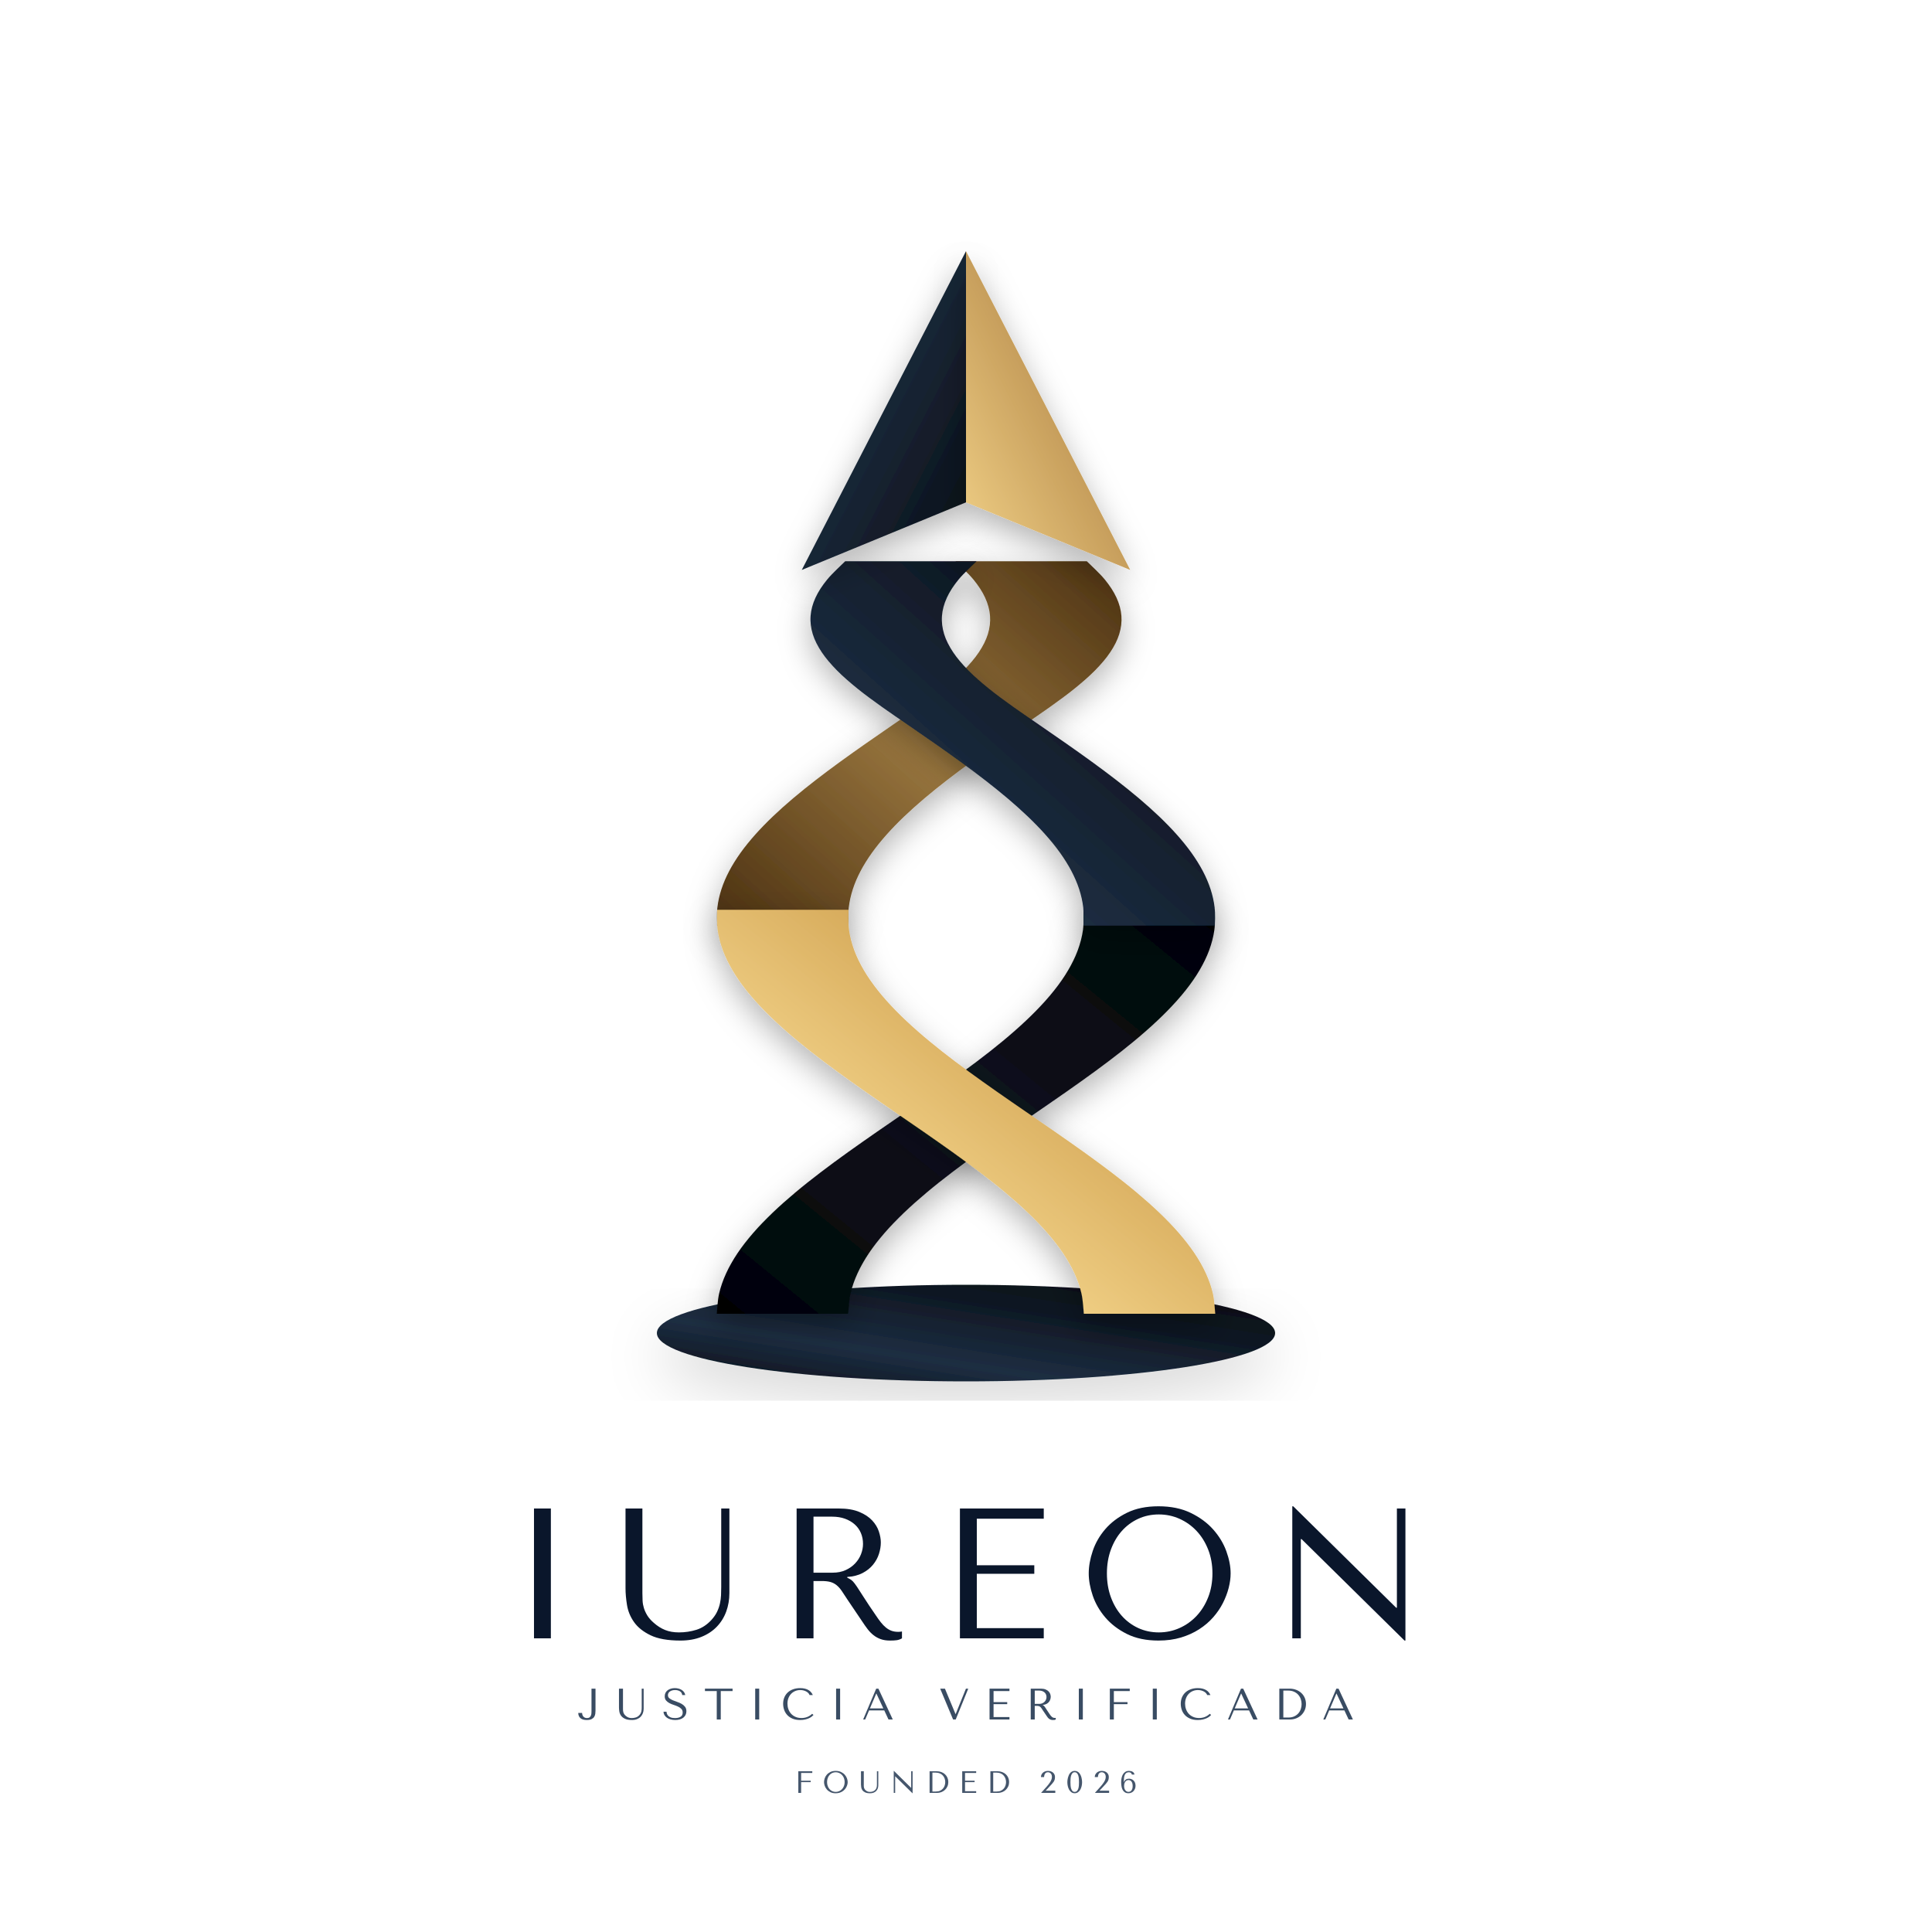
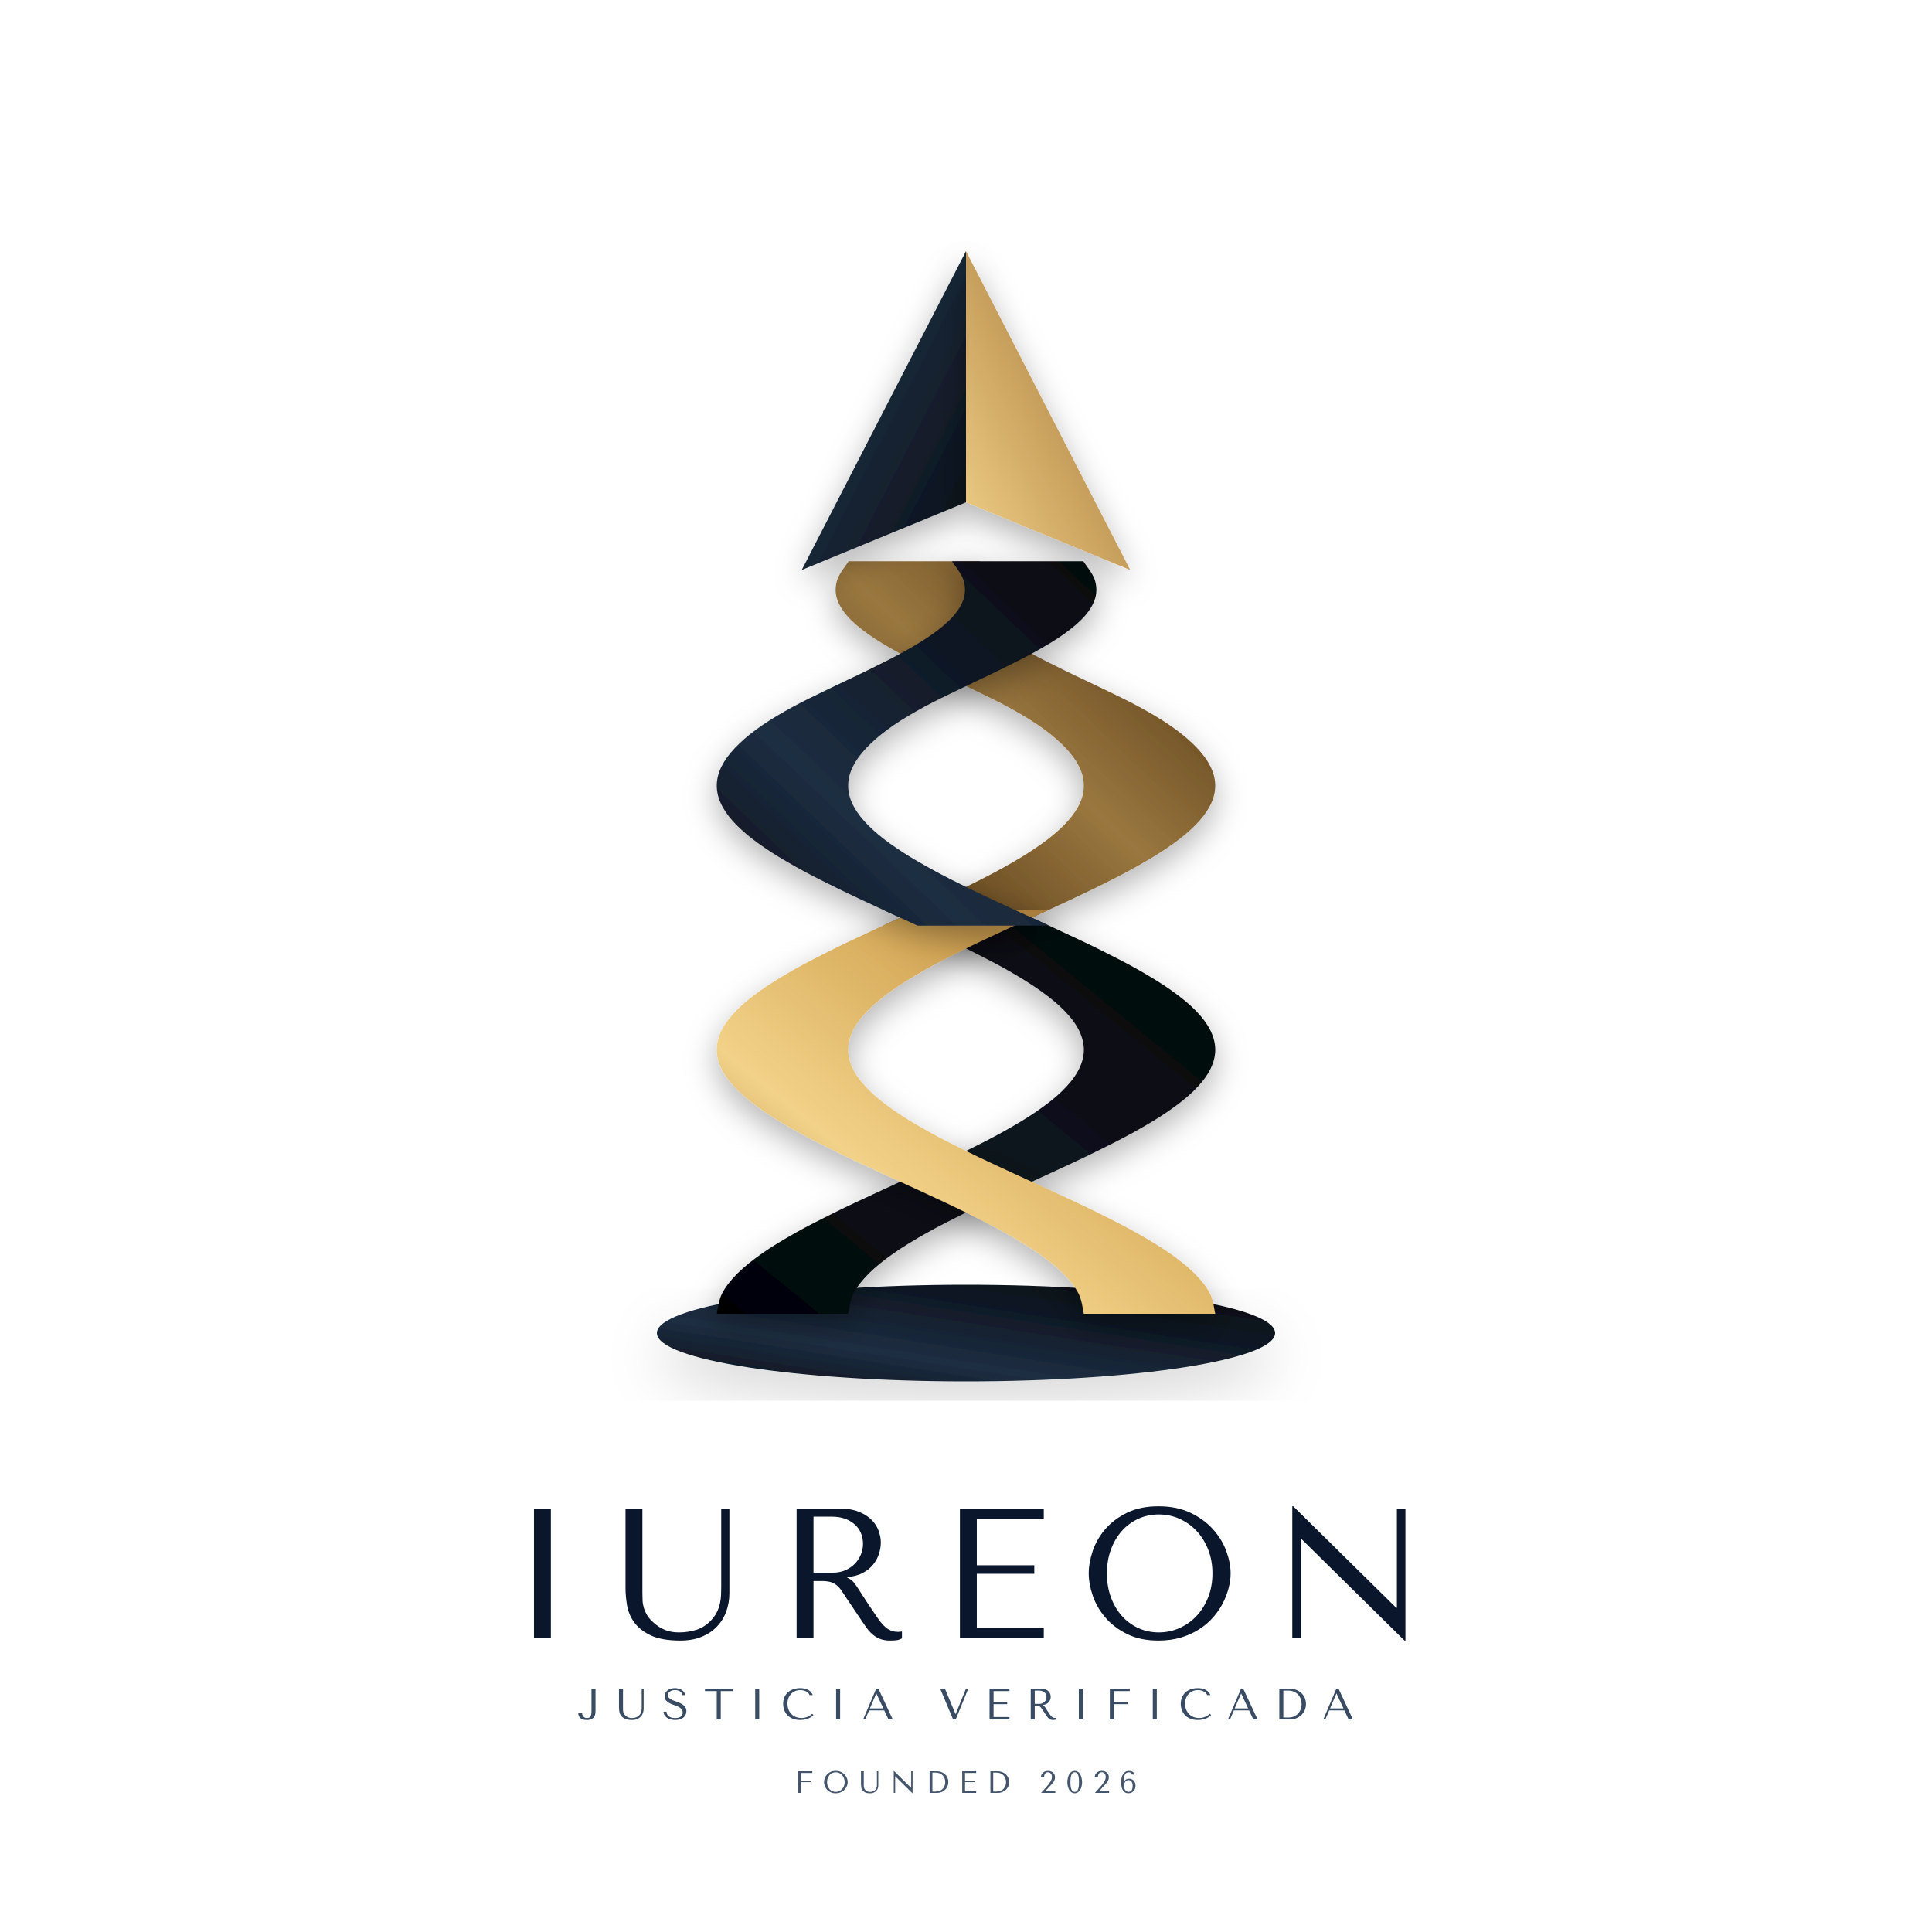
<svg xmlns="http://www.w3.org/2000/svg" viewBox="0 0 1000 1000" width="1000" height="1000" role="img" aria-label="Iureon">
  <defs>
    <linearGradient id="goldFront" x1="0%" y1="100%" x2="100%" y2="0%">
      <stop offset="0%" stop-color="#9C6B30" />
      <stop offset="33%" stop-color="#F2D288" />
      <stop offset="67%" stop-color="#D4A757" />
      <stop offset="100%" stop-color="#7A5222" />
    </linearGradient>
    <linearGradient id="goldBack" x1="0%" y1="100%" x2="100%" y2="0%">
      <stop offset="0%" stop-color="#4A3011" />
      <stop offset="50%" stop-color="#9A773F" />
      <stop offset="100%" stop-color="#4A3011" />
    </linearGradient>
    <linearGradient id="darkFront" x1="0%" y1="100%" x2="100%" y2="0%">
      <stop offset="0%" stop-color="#070C14" />
      <stop offset="33%" stop-color="#1D2E42" />
      <stop offset="67%" stop-color="#0F1824" />
      <stop offset="100%" stop-color="#05080D" />
    </linearGradient>
    <linearGradient id="darkBack" x1="0%" y1="100%" x2="100%" y2="0%">
      <stop offset="0%" stop-color="#020305" />
      <stop offset="50%" stop-color="#0C141F" />
      <stop offset="100%" stop-color="#020305" />
    </linearGradient>
    <linearGradient id="arrowDark" x1="100%" y1="100%" x2="0%" y2="0%">
      <stop offset="0%" stop-color="#070C14" />
      <stop offset="100%" stop-color="#2C4159" />
    </linearGradient>
    <linearGradient id="arrowGold" x1="0%" y1="100%" x2="100%" y2="0%">
      <stop offset="0%" stop-color="#F2D288" />
      <stop offset="100%" stop-color="#9C6B30" />
    </linearGradient>
    <filter id="sombra" x="-20%" y="-20%" width="140%" height="140%">
      <feDropShadow dx="0" dy="12" stdDeviation="15" flood-color="#000" flood-opacity="0.15" />
    </filter>
    <filter id="sombraChica" x="-20%" y="-20%" width="140%" height="140%">
      <feDropShadow dx="0" dy="6" stdDeviation="8" flood-color="#000" flood-opacity="0.3" />
    </filter>
  </defs>
  <ellipse cx="500" cy="690" rx="160" ry="25" fill="url(#darkFront)" filter="url(#sombra)" />
-   <path d="M 371 680 C 371.2 678.26, 371.41 673.03, 372.22 669.54 C 373.02 666.06, 374.24 662.58, 375.84 659.09 C 377.43 655.61, 379.43 652.12, 381.76 648.63 C 384.1 645.15, 386.83 641.66, 389.85 638.18 C 392.87 634.69, 396.26 631.21, 399.89 627.73 C 403.52 624.24, 407.48 620.75, 411.62 617.27 C 415.76 613.78, 420.19 610.3, 424.74 606.82 C 429.29 603.33, 434.08 599.85, 438.92 596.36 C 443.77 592.88, 448.79 589.39, 453.8 585.9 C 458.81 582.42, 463.93 578.94, 468.98 575.45 C 474.03 571.97, 479.13 568.48, 484.09 565 C 489.05 561.51, 494 558.02, 498.74 554.54 C 503.48 551.05, 508.15 547.57, 512.55 544.09 C 516.95 540.6, 521.21 537.12, 525.16 533.63 C 529.12 530.14, 532.86 526.66, 536.26 523.17 C 539.67 519.69, 542.8 516.21, 545.57 512.72 C 548.33 509.24, 550.78 505.75, 552.83 502.26 C 554.88 498.78, 556.58 495.3, 557.87 491.81 C 559.15 488.32, 560.06 484.84, 560.55 481.36 C 561.04 477.87, 560.77 472.64, 560.81 470.9 L 628.81 470.90  628.81 470.9 C 628.77 472.64, 629.04 477.87, 628.55 481.36 C 628.06 484.84, 627.15 488.32, 625.87 491.81 C 624.58 495.3, 622.88 498.78, 620.83 502.26 C 618.78 505.75, 616.33 509.24, 613.57 512.72 C 610.8 516.21, 607.67 519.69, 604.26 523.17 C 600.86 526.66, 597.12 530.14, 593.16 533.63 C 589.21 537.12, 584.95 540.6, 580.55 544.09 C 576.15 547.57, 571.48 551.05, 566.74 554.54 C 562 558.02, 557.05 561.51, 552.09 565 C 547.13 568.48, 542.03 571.97, 536.98 575.45 C 531.93 578.94, 526.81 582.42, 521.8 585.9 C 516.79 589.39, 511.77 592.88, 506.92 596.36 C 502.08 599.85, 497.29 603.33, 492.74 606.82 C 488.19 610.3, 483.76 613.78, 479.62 617.27 C 475.48 620.75, 471.52 624.24, 467.89 627.73 C 464.26 631.21, 460.87 634.69, 457.85 638.18 C 454.83 641.66, 452.1 645.15, 449.76 648.63 C 447.43 652.12, 445.43 655.61, 443.84 659.09 C 442.24 662.58, 441.02 666.06, 440.22 669.54 C 439.41 673.03, 439.2 678.26, 439 680 Z" fill="url(#darkBack)" filter="url(#sombraChica)" />
-   <path d="M 371.19 479.1 C 371.21 477.53, 370.94 472.81, 371.32 469.67 C 371.69 466.53, 372.4 463.38, 373.42 460.24 C 374.44 457.1, 375.8 453.95, 377.45 450.81 C 379.11 447.67, 381.09 444.52, 383.33 441.38 C 385.58 438.24, 388.14 435.09, 390.94 431.95 C 393.73 428.81, 396.82 425.66, 400.1 422.52 C 403.39 419.38, 406.94 416.23, 410.64 413.09 C 414.35 409.95, 418.29 406.8, 422.34 403.66 C 426.39 400.52, 430.64 397.37, 434.95 394.23 C 439.26 391.09, 443.72 387.94, 448.2 384.8 C 452.68 381.66, 457.28 378.51, 461.82 375.37 C 466.36 372.23, 471.07 369.08, 475.45 365.94 C 479.82 362.8, 484.19 359.65, 488.07 356.51 C 491.94 353.37, 495.61 350.22, 498.71 347.08 C 501.8 343.94, 504.53 340.79, 506.63 337.65 C 508.73 334.51, 510.35 331.36, 511.32 328.22 C 512.28 325.08, 512.68 321.93, 512.44 318.79 C 512.21 315.65, 511.34 312.5, 509.9 309.36 C 508.47 306.22, 506.39 303.07, 503.82 299.93 C 501.26 296.79, 496.07 292.07, 494.52 290.5 L 562.52 290.50  562.52 290.5 C 564.07 292.07, 569.26 296.79, 571.82 299.93 C 574.39 303.07, 576.47 306.22, 577.9 309.36 C 579.34 312.5, 580.21 315.65, 580.44 318.79 C 580.68 321.93, 580.28 325.08, 579.32 328.22 C 578.35 331.36, 576.73 334.51, 574.63 337.65 C 572.53 340.79, 569.8 343.94, 566.71 347.08 C 563.61 350.22, 559.94 353.37, 556.07 356.51 C 552.19 359.65, 547.82 362.8, 543.45 365.94 C 539.07 369.08, 534.36 372.23, 529.82 375.37 C 525.28 378.51, 520.68 381.66, 516.2 384.8 C 511.72 387.94, 507.26 391.09, 502.95 394.23 C 498.64 397.37, 494.39 400.52, 490.34 403.66 C 486.29 406.8, 482.35 409.95, 478.64 413.09 C 474.94 416.23, 471.39 419.38, 468.1 422.52 C 464.82 425.66, 461.73 428.81, 458.94 431.95 C 456.14 435.09, 453.58 438.24, 451.33 441.38 C 449.09 444.52, 447.11 447.67, 445.45 450.81 C 443.8 453.95, 442.44 457.1, 441.42 460.24 C 440.4 463.38, 439.69 466.53, 439.32 469.67 C 438.94 472.81, 439.21 477.53, 439.19 479.1 Z" fill="url(#goldBack)" filter="url(#sombraChica)" />
-   <path d="M 561 680 C 560.8 678.26, 560.59 673.03, 559.78 669.54 C 558.98 666.06, 557.76 662.58, 556.16 659.09 C 554.57 655.61, 552.57 652.12, 550.24 648.63 C 547.9 645.15, 545.17 641.66, 542.15 638.18 C 539.13 634.69, 535.74 631.21, 532.11 627.73 C 528.48 624.24, 524.52 620.75, 520.38 617.27 C 516.24 613.78, 511.81 610.3, 507.26 606.82 C 502.71 603.33, 497.92 599.85, 493.08 596.36 C 488.23 592.88, 483.21 589.39, 478.2 585.9 C 473.19 582.42, 468.07 578.94, 463.02 575.45 C 457.97 571.97, 452.87 568.48, 447.91 565 C 442.95 561.51, 438 558.02, 433.26 554.54 C 428.52 551.05, 423.85 547.57, 419.45 544.09 C 415.05 540.6, 410.79 537.12, 406.84 533.63 C 402.88 530.14, 399.14 526.66, 395.74 523.17 C 392.33 519.69, 389.2 516.21, 386.43 512.72 C 383.67 509.24, 381.22 505.75, 379.17 502.26 C 377.12 498.78, 375.42 495.3, 374.13 491.81 C 372.85 488.32, 371.94 484.84, 371.45 481.36 C 370.96 477.87, 371.23 472.64, 371.19 470.9 L 439.19 470.90  439.19 470.9 C 439.23 472.64, 438.96 477.87, 439.45 481.36 C 439.94 484.84, 440.85 488.32, 442.13 491.81 C 443.42 495.3, 445.12 498.78, 447.17 502.26 C 449.22 505.75, 451.67 509.24, 454.43 512.72 C 457.2 516.21, 460.33 519.69, 463.74 523.17 C 467.14 526.66, 470.88 530.14, 474.84 533.63 C 478.79 537.12, 483.05 540.6, 487.45 544.09 C 491.85 547.57, 496.52 551.05, 501.26 554.54 C 506 558.02, 510.95 561.51, 515.91 565 C 520.87 568.48, 525.97 571.97, 531.02 575.45 C 536.07 578.94, 541.19 582.42, 546.2 585.9 C 551.21 589.39, 556.23 592.88, 561.08 596.36 C 565.92 599.85, 570.71 603.33, 575.26 606.82 C 579.81 610.3, 584.24 613.78, 588.38 617.27 C 592.52 620.75, 596.48 624.24, 600.11 627.73 C 603.74 631.21, 607.13 634.69, 610.15 638.18 C 613.17 641.66, 615.9 645.15, 618.24 648.63 C 620.57 652.12, 622.57 655.61, 624.16 659.09 C 625.76 662.58, 626.98 666.06, 627.78 669.54 C 628.59 673.03, 628.8 678.26, 629 680 Z" fill="url(#goldFront)" filter="url(#sombraChica)" />
-   <path d="M 560.81 479.1 C 560.79 477.53, 561.06 472.81, 560.68 469.67 C 560.31 466.53, 559.6 463.38, 558.58 460.24 C 557.56 457.1, 556.2 453.95, 554.55 450.81 C 552.89 447.67, 550.91 444.52, 548.67 441.38 C 546.42 438.24, 543.86 435.09, 541.06 431.95 C 538.27 428.81, 535.18 425.66, 531.9 422.52 C 528.61 419.38, 525.06 416.23, 521.36 413.09 C 517.65 409.95, 513.71 406.8, 509.66 403.66 C 505.61 400.52, 501.36 397.37, 497.05 394.23 C 492.74 391.09, 488.28 387.94, 483.8 384.8 C 479.32 381.66, 474.72 378.51, 470.18 375.37 C 465.64 372.23, 460.93 369.08, 456.55 365.94 C 452.18 362.8, 447.81 359.65, 443.93 356.51 C 440.06 353.37, 436.39 350.22, 433.29 347.08 C 430.2 343.94, 427.47 340.79, 425.37 337.65 C 423.27 334.51, 421.65 331.36, 420.68 328.22 C 419.72 325.08, 419.32 321.93, 419.56 318.79 C 419.79 315.65, 420.66 312.5, 422.1 309.36 C 423.53 306.22, 425.61 303.07, 428.18 299.93 C 430.74 296.79, 435.93 292.07, 437.48 290.5 L 505.48 290.50  505.48 290.5 C 503.93 292.07, 498.74 296.79, 496.18 299.93 C 493.61 303.07, 491.53 306.22, 490.1 309.36 C 488.66 312.5, 487.79 315.65, 487.56 318.79 C 487.32 321.93, 487.72 325.08, 488.68 328.22 C 489.65 331.36, 491.27 334.51, 493.37 337.65 C 495.47 340.79, 498.2 343.94, 501.29 347.08 C 504.39 350.22, 508.06 353.37, 511.93 356.51 C 515.81 359.65, 520.18 362.8, 524.55 365.94 C 528.93 369.08, 533.64 372.23, 538.18 375.37 C 542.72 378.51, 547.32 381.66, 551.8 384.8 C 556.28 387.94, 560.74 391.09, 565.05 394.23 C 569.36 397.37, 573.61 400.52, 577.66 403.66 C 581.71 406.8, 585.65 409.95, 589.36 413.09 C 593.06 416.23, 596.61 419.38, 599.9 422.52 C 603.18 425.66, 606.27 428.81, 609.06 431.95 C 611.86 435.09, 614.42 438.24, 616.67 441.38 C 618.91 444.52, 620.89 447.67, 622.55 450.81 C 624.2 453.95, 625.56 457.1, 626.58 460.24 C 627.6 463.38, 628.31 466.53, 628.68 469.67 C 629.06 472.81, 628.79 477.53, 628.81 479.1 Z" fill="url(#darkFront)" filter="url(#sombraChica)" />
+   <path d="M 371 680 C 371.46 678.26, 371.94 673.03, 373.73 669.54 C 375.52 666.06, 378.28 662.58, 381.76 659.09 C 385.25 655.61, 389.67 652.12, 394.64 648.63 C 399.62 645.15, 405.44 641.66, 411.62 638.18 C 417.8 634.69, 424.69 631.21, 431.72 627.73 C 438.75 624.24, 446.32 620.75, 453.8 617.27 C 461.27 613.78, 469.08 610.3, 476.57 606.82 C 484.06 603.33, 491.67 599.85, 498.74 596.36 C 505.82 592.88, 512.77 589.39, 519.03 585.9 C 525.28 582.42, 531.19 578.94, 536.26 575.45 C 541.34 571.97, 545.86 568.48, 549.46 565 C 553.06 561.51, 555.94 558.02, 557.87 554.54 C 559.79 551.05, 560.86 547.57, 560.99 544.09 C 561.12 540.6, 560.31 537.12, 558.65 533.63 C 556.98 530.14, 554.35 526.66, 550.98 523.17 C 547.61 519.69, 543.31 516.21, 538.43 512.72 C 533.55 509.24, 527.82 505.75, 521.72 502.26 C 515.61 498.78, 508.78 495.3, 501.8 491.81 C 494.82 488.32, 487.29 484.84, 479.83 481.36 C 472.37 477.87, 460.85 472.64, 457.06 470.9 L 525.06 470.90  525.06 470.9 C 528.85 472.64, 540.37 477.87, 547.83 481.36 C 555.29 484.84, 562.82 488.32, 569.8 491.81 C 576.78 495.3, 583.61 498.78, 589.72 502.26 C 595.82 505.75, 601.55 509.24, 606.43 512.72 C 611.31 516.21, 615.61 519.69, 618.98 523.17 C 622.35 526.66, 624.98 530.14, 626.65 533.63 C 628.31 537.12, 629.12 540.6, 628.99 544.09 C 628.86 547.57, 627.79 551.05, 625.87 554.54 C 623.94 558.02, 621.06 561.51, 617.46 565 C 613.86 568.48, 609.34 571.97, 604.26 575.45 C 599.19 578.94, 593.28 582.42, 587.03 585.9 C 580.77 589.39, 573.82 592.88, 566.74 596.36 C 559.67 599.85, 552.06 603.33, 544.57 606.82 C 537.08 610.3, 529.27 613.78, 521.8 617.27 C 514.32 620.75, 506.75 624.24, 499.72 627.73 C 492.69 631.21, 485.8 634.69, 479.62 638.18 C 473.44 641.66, 467.62 645.15, 462.64 648.63 C 457.67 652.12, 453.25 655.61, 449.76 659.09 C 446.28 662.58, 443.52 666.06, 441.73 669.54 C 439.94 673.03, 439.46 678.26, 439 680 Z" fill="url(#darkBack)" filter="url(#sombraChica)" />
+   <path d="M 457.06 479.1 C 460.48 477.53, 470.85 472.81, 477.61 469.67 C 484.37 466.53, 491.2 463.38, 497.62 460.24 C 504.04 457.1, 510.36 453.95, 516.15 450.81 C 521.93 447.67, 527.45 444.52, 532.33 441.38 C 537.2 438.24, 541.66 435.09, 545.4 431.95 C 549.14 428.81, 552.33 425.66, 554.76 422.52 C 557.19 419.38, 558.96 416.23, 559.97 413.09 C 560.97 409.95, 561.24 406.8, 560.77 403.66 C 560.3 400.52, 559.06 397.37, 557.14 394.23 C 555.22 391.09, 552.53 387.94, 549.25 384.8 C 545.97 381.66, 542.03 378.51, 537.46 375.37 C 532.88 372.23, 527.55 369.08, 521.8 365.94 C 516.04 362.8, 509.34 359.65, 502.91 356.51 C 496.48 353.37, 489.56 350.22, 483.2 347.08 C 476.84 343.94, 470.38 340.79, 464.75 337.65 C 459.11 334.51, 453.74 331.36, 449.37 328.22 C 444.99 325.08, 441.21 321.93, 438.49 318.79 C 435.78 315.65, 433.91 312.5, 433.06 309.36 C 432.21 306.22, 432.38 303.07, 433.41 299.93 C 434.45 296.79, 438.3 292.07, 439.28 290.5 L 507.28 290.50  507.28 290.5 C 506.3 292.07, 502.45 296.79, 501.41 299.93 C 500.38 303.07, 500.21 306.22, 501.06 309.36 C 501.91 312.5, 503.78 315.65, 506.49 318.79 C 509.21 321.93, 512.99 325.08, 517.37 328.22 C 521.74 331.36, 527.11 334.51, 532.75 337.65 C 538.38 340.79, 544.84 343.94, 551.2 347.08 C 557.56 350.22, 564.48 353.37, 570.91 356.51 C 577.34 359.65, 584.04 362.8, 589.8 365.94 C 595.55 369.08, 600.88 372.23, 605.46 375.37 C 610.03 378.51, 613.97 381.66, 617.25 384.8 C 620.53 387.94, 623.22 391.09, 625.14 394.23 C 627.06 397.37, 628.3 400.52, 628.77 403.66 C 629.24 406.8, 628.97 409.95, 627.97 413.09 C 626.96 416.23, 625.19 419.38, 622.76 422.52 C 620.33 425.66, 617.14 428.81, 613.4 431.95 C 609.66 435.09, 605.2 438.24, 600.33 441.38 C 595.45 444.52, 589.93 447.67, 584.15 450.81 C 578.36 453.95, 572.04 457.1, 565.62 460.24 C 559.2 463.38, 552.37 466.53, 545.61 469.67 C 538.85 472.81, 528.48 477.53, 525.06 479.1 Z" fill="url(#goldBack)" filter="url(#sombraChica)" />
+   <path d="M 561 680 C 560.54 678.26, 560.06 673.03, 558.27 669.54 C 556.48 666.06, 553.72 662.58, 550.24 659.09 C 546.75 655.61, 542.33 652.12, 537.36 648.63 C 532.38 645.15, 526.56 641.66, 520.38 638.18 C 514.2 634.69, 507.31 631.21, 500.28 627.73 C 493.25 624.24, 485.68 620.75, 478.2 617.27 C 470.73 613.78, 462.92 610.3, 455.43 606.82 C 447.94 603.33, 440.33 599.85, 433.26 596.36 C 426.18 592.88, 419.23 589.39, 412.97 585.9 C 406.72 582.42, 400.81 578.94, 395.74 575.45 C 390.66 571.97, 386.14 568.48, 382.54 565 C 378.94 561.51, 376.06 558.02, 374.13 554.54 C 372.21 551.05, 371.14 547.57, 371.01 544.09 C 370.88 540.6, 371.69 537.12, 373.35 533.63 C 375.02 530.14, 377.65 526.66, 381.02 523.17 C 384.39 519.69, 388.69 516.21, 393.57 512.72 C 398.45 509.24, 404.18 505.75, 410.28 502.26 C 416.39 498.78, 423.22 495.3, 430.2 491.81 C 437.18 488.32, 444.71 484.84, 452.17 481.36 C 459.63 477.87, 471.15 472.64, 474.94 470.9 L 542.94 470.90  542.94 470.9 C 539.15 472.64, 527.63 477.87, 520.17 481.36 C 512.71 484.84, 505.18 488.32, 498.2 491.81 C 491.22 495.3, 484.39 498.78, 478.28 502.26 C 472.18 505.75, 466.45 509.24, 461.57 512.72 C 456.69 516.21, 452.39 519.69, 449.02 523.17 C 445.65 526.66, 443.02 530.14, 441.35 533.63 C 439.69 537.12, 438.88 540.6, 439.01 544.09 C 439.14 547.57, 440.21 551.05, 442.13 554.54 C 444.06 558.02, 446.94 561.51, 450.54 565 C 454.14 568.48, 458.66 571.97, 463.74 575.45 C 468.81 578.94, 474.72 582.42, 480.97 585.9 C 487.23 589.39, 494.18 592.88, 501.26 596.36 C 508.33 599.85, 515.94 603.33, 523.43 606.82 C 530.92 610.3, 538.73 613.78, 546.2 617.27 C 553.68 620.75, 561.25 624.24, 568.28 627.73 C 575.31 631.21, 582.2 634.69, 588.38 638.18 C 594.56 641.66, 600.38 645.15, 605.36 648.63 C 610.33 652.12, 614.75 655.61, 618.24 659.09 C 621.72 662.58, 624.48 666.06, 626.27 669.54 C 628.06 673.03, 628.54 678.26, 629 680 Z" fill="url(#goldFront)" filter="url(#sombraChica)" />
+   <path d="M 474.94 479.1 C 471.52 477.53, 461.15 472.81, 454.39 469.67 C 447.63 466.53, 440.8 463.38, 434.38 460.24 C 427.96 457.1, 421.64 453.95, 415.85 450.81 C 410.07 447.67, 404.55 444.52, 399.67 441.38 C 394.8 438.24, 390.34 435.09, 386.6 431.95 C 382.86 428.81, 379.67 425.66, 377.24 422.52 C 374.81 419.38, 373.04 416.23, 372.03 413.09 C 371.03 409.95, 370.76 406.8, 371.23 403.66 C 371.7 400.52, 372.94 397.37, 374.86 394.23 C 376.78 391.09, 379.47 387.94, 382.75 384.8 C 386.03 381.66, 389.97 378.51, 394.54 375.37 C 399.12 372.23, 404.45 369.08, 410.2 365.94 C 415.96 362.8, 422.66 359.65, 429.09 356.51 C 435.52 353.37, 442.44 350.22, 448.8 347.08 C 455.16 343.94, 461.62 340.79, 467.25 337.65 C 472.89 334.51, 478.26 331.36, 482.63 328.22 C 487.01 325.08, 490.79 321.93, 493.51 318.79 C 496.22 315.65, 498.09 312.5, 498.94 309.36 C 499.79 306.22, 499.62 303.07, 498.59 299.93 C 497.55 296.79, 493.7 292.07, 492.72 290.5 L 560.72 290.50  560.72 290.5 C 561.7 292.07, 565.55 296.79, 566.59 299.93 C 567.62 303.07, 567.79 306.22, 566.94 309.36 C 566.09 312.5, 564.22 315.65, 561.51 318.79 C 558.79 321.93, 555.01 325.08, 550.63 328.22 C 546.26 331.36, 540.89 334.51, 535.25 337.65 C 529.62 340.79, 523.16 343.94, 516.8 347.08 C 510.44 350.22, 503.52 353.37, 497.09 356.51 C 490.66 359.65, 483.96 362.8, 478.2 365.94 C 472.45 369.08, 467.12 372.23, 462.54 375.37 C 457.97 378.51, 454.03 381.66, 450.75 384.8 C 447.47 387.94, 444.78 391.09, 442.86 394.23 C 440.94 397.37, 439.7 400.52, 439.23 403.66 C 438.76 406.8, 439.03 409.95, 440.03 413.09 C 441.04 416.23, 442.81 419.38, 445.24 422.52 C 447.67 425.66, 450.86 428.81, 454.6 431.95 C 458.34 435.09, 462.8 438.24, 467.67 441.38 C 472.55 444.52, 478.07 447.67, 483.85 450.81 C 489.64 453.95, 495.96 457.1, 502.38 460.24 C 508.8 463.38, 515.63 466.53, 522.39 469.67 C 529.15 472.81, 539.52 477.53, 542.94 479.1 Z" fill="url(#darkFront)" filter="url(#sombraChica)" />
  <path d="M 500 130 L 415 295 L 500 260 Z" fill="url(#arrowDark)" filter="url(#sombraChica)" />
  <path d="M 500 130 L 585 295 L 500 260 Z" fill="url(#arrowGold)" filter="url(#sombraChica)" />
  <g transform="translate(261.032 848) scale(2.4)" fill="#0A162B">
    <g transform="translate(0.00 0) scale(0.04 -0.04)">
      <path d="M160 700V0H251V700Z" />
    </g>
    <g transform="translate(22.94 0) scale(0.04 -0.04)">
      <path d="M80 700V270Q80 229 88.0 179.5Q96 130 126.0 87.5Q156 45 215.0 16.5Q274 -12 376 -12Q440 -12 489.5 8.0Q539 28 572.5 63.0Q606 98 623.0 144.5Q640 191 640 244V700H596V277Q596 255 595.0 232.5Q594 210 589.0 187.5Q584 165 573.5 143.0Q563 121 543 99Q507 60 462.0 46.0Q417 32 368 32Q326 32 293.5 45.0Q261 58 232 84Q209 104 197.0 124.0Q185 144 179.0 163.5Q173 183 172.0 203.0Q171 223 171 243V700Z" />
    </g>
    <g transform="translate(58.24 0) scale(0.04 -0.04)">
      <path d="M120 700V0H211V309H255Q283 309 301.5 304.0Q320 299 335.0 287.0Q350 275 363.0 256.0Q376 237 394 209L473 92Q488 69 502.5 50.0Q517 31 534.0 17.5Q551 4 572.5 -4.0Q594 -12 624 -12Q646 -12 660.0 -10.0Q674 -8 688 0V37Q683 36 678.0 35.5Q673 35 668 35Q647 35 631.0 41.0Q615 47 601.0 58.5Q587 70 574.0 86.5Q561 103 547 124Q505 185 482.0 221.5Q459 258 445.5 278.0Q432 298 423.5 307.0Q415 316 403 322L393 327V331Q441 334 475.5 352.0Q510 370 532.0 397.0Q554 424 564.0 455.5Q574 487 574 517Q574 544 563.5 576.0Q553 608 527.5 635.5Q502 663 458.0 681.5Q414 700 347 700ZM211 656H312Q350 656 380.5 645.0Q411 634 433.0 614.5Q455 595 466.5 568.0Q478 541 478 509Q478 482 467.5 454.5Q457 427 436.0 404.5Q415 382 384.5 368.0Q354 354 314 354H211Z" />
    </g>
    <g transform="translate(93.46 0) scale(0.04 -0.04)">
      <path d="M120 700V0H572V55H211V348H521V394H211V645H572V700Z" />
    </g>
    <g transform="translate(124.04 0) scale(0.04 -0.04)">
      <path d="M50 350Q50 294 71.5 230.5Q93 167 139.0 113.0Q185 59 256.0 23.5Q327 -12 426 -12Q493 -12 547.5 4.5Q602 21 645.5 49.0Q689 77 721.0 113.5Q753 150 773.5 190.5Q794 231 804.5 272.0Q815 313 815 350Q815 406 792.0 469.5Q769 533 721.0 587.0Q673 641 599.5 676.5Q526 712 426 712Q327 712 256.0 677.0Q185 642 139.0 588.5Q93 535 71.5 471.0Q50 407 50 350ZM148 350Q148 420 169.5 478.5Q191 537 228.5 579.0Q266 621 317.0 644.5Q368 668 428 668Q487 668 539.5 644.5Q592 621 631.5 579.0Q671 537 694.0 478.5Q717 420 717 350Q717 280 694.0 221.5Q671 163 631.5 121.0Q592 79 539.5 55.5Q487 32 428 32Q368 32 317.0 55.5Q266 79 228.5 121.0Q191 163 169.5 221.5Q148 280 148 350Z" />
    </g>
    <g transform="translate(165.14 0) scale(0.04 -0.04)">
      <path d="M684 700V165H680L125 712H120V0H166V535H170L725 -12H730V700Z" />
    </g>
  </g>
  <g transform="translate(299.0655 890) scale(1.9)" fill="#243852" opacity="0.9">
    <g transform="translate(0.00 0) scale(0.012 -0.012)">
      <path d="M311 700V195Q311 171 309.5 142.5Q308 114 298.0 89.5Q288 65 267.5 48.5Q247 32 209 32Q176 32 154.5 44.0Q133 56 120.5 74.0Q108 92 102.5 112.5Q97 133 97 149H10Q12 72 60.0 30.0Q108 -12 204 -12Q273 -12 313.0 8.5Q353 29 372.5 60.5Q392 92 397.0 129.0Q402 166 402 198V700Z" />
    </g>
    <g transform="translate(10.26 0) scale(0.012 -0.012)">
      <path d="M80 700V270Q80 229 88.0 179.5Q96 130 126.0 87.5Q156 45 215.0 16.5Q274 -12 376 -12Q440 -12 489.5 8.0Q539 28 572.5 63.0Q606 98 623.0 144.5Q640 191 640 244V700H596V277Q596 255 595.0 232.5Q594 210 589.0 187.5Q584 165 573.5 143.0Q563 121 543 99Q507 60 462.0 46.0Q417 32 368 32Q326 32 293.5 45.0Q261 58 232 84Q209 104 197.0 124.0Q185 144 179.0 163.5Q173 183 172.0 203.0Q171 223 171 243V700Z" />
    </g>
    <g transform="translate(22.90 0) scale(0.012 -0.012)">
      <path d="M37 177Q39 134 59.5 99.0Q80 64 115.5 39.5Q151 15 199.0 1.5Q247 -12 304 -12Q362 -12 408.5 2.0Q455 16 488.0 42.0Q521 68 539.0 105.0Q557 142 557 187Q557 249 526.0 288.5Q495 328 448.5 354.5Q402 381 347.5 399.0Q293 417 246.5 437.0Q200 457 169.0 483.0Q138 509 138 552Q138 576 148.5 597.0Q159 618 179.5 633.5Q200 649 230.0 658.5Q260 668 299 668Q364 668 409.5 640.5Q455 613 463 554H531Q525 591 504.0 620.5Q483 650 451.0 670.5Q419 691 378.5 701.5Q338 712 294 712Q248 712 206.5 700.0Q165 688 133.5 665.0Q102 642 83.5 607.0Q65 572 65 527Q65 468 95.0 432.0Q125 396 170.5 372.0Q216 348 269.0 331.0Q322 314 367.5 292.5Q413 271 443.0 240.0Q473 209 473 157Q473 92 425.5 62.0Q378 32 299 32Q236 32 198.0 48.5Q160 65 140.0 88.0Q120 111 113.0 135.5Q106 160 105 177Z" />
    </g>
    <g transform="translate(34.40 0) scale(0.012 -0.012)">
      <path d="M379 0V645H647V700H20V645H288V0Z" />
    </g>
    <g transform="translate(46.41 0) scale(0.012 -0.012)">
      <path d="M160 700V0H251V700Z" />
    </g>
    <g transform="translate(55.34 0) scale(0.012 -0.012)">
      <path d="M709 129Q607 33 467 33Q389 33 329.0 60.0Q269 87 229.0 132.0Q189 177 168.5 236.0Q148 295 148 359Q148 427 169.5 483.5Q191 540 230.0 581.0Q269 622 322.5 645.0Q376 668 439 668Q482 668 517.5 658.0Q553 648 580.5 632.0Q608 616 625.5 595.5Q643 575 650 554H724Q709 588 685.5 617.0Q662 646 627.0 667.0Q592 688 545.0 700.0Q498 712 438 712Q351 712 279.5 687.0Q208 662 157.0 615.5Q106 569 78.0 503.5Q50 438 50 357Q50 287 72.5 220.5Q95 154 142.0 102.5Q189 51 262.0 19.5Q335 -12 436 -12Q500 -12 550.5 0.0Q601 12 638.5 29.5Q676 47 701.0 67.0Q726 87 739 102Z" />
    </g>
    <g transform="translate(68.45 0) scale(0.012 -0.012)">
      <path d="M160 700V0H251V700Z" />
    </g>
    <g transform="translate(77.38 0) scale(0.012 -0.012)">
      <path d="M509 206 605 0H702L376 700H326L30 0H76L164 206ZM488 251H183L327 588H331Z" />
    </g>
    <g transform="translate(98.36 0) scale(0.012 -0.012)">
      <path d="M30 700 323 0H383L667 700H615L382 124H378L138 700Z" />
    </g>
    <g transform="translate(110.73 0) scale(0.012 -0.012)">
      <path d="M120 700V0H572V55H211V348H521V394H211V645H572V700Z" />
    </g>
    <g transform="translate(121.95 0) scale(0.012 -0.012)">
      <path d="M120 700V0H211V309H255Q283 309 301.5 304.0Q320 299 335.0 287.0Q350 275 363.0 256.0Q376 237 394 209L473 92Q488 69 502.5 50.0Q517 31 534.0 17.5Q551 4 572.5 -4.0Q594 -12 624 -12Q646 -12 660.0 -10.0Q674 -8 688 0V37Q683 36 678.0 35.5Q673 35 668 35Q647 35 631.0 41.0Q615 47 601.0 58.5Q587 70 574.0 86.5Q561 103 547 124Q505 185 482.0 221.5Q459 258 445.5 278.0Q432 298 423.5 307.0Q415 316 403 322L393 327V331Q441 334 475.5 352.0Q510 370 532.0 397.0Q554 424 564.0 455.5Q574 487 574 517Q574 544 563.5 576.0Q553 608 527.5 635.5Q502 663 458.0 681.5Q414 700 347 700ZM211 656H312Q350 656 380.5 645.0Q411 634 433.0 614.5Q455 595 466.5 568.0Q478 541 478 509Q478 482 467.5 454.5Q457 427 436.0 404.5Q415 382 384.5 368.0Q354 354 314 354H211Z" />
    </g>
    <g transform="translate(134.57 0) scale(0.012 -0.012)">
      <path d="M160 700V0H251V700Z" />
    </g>
    <g transform="translate(143.50 0) scale(0.012 -0.012)">
      <path d="M120 700V0H211V348H521V394H211V645H572V700Z" />
    </g>
    <g transform="translate(154.72 0) scale(0.012 -0.012)">
      <path d="M160 700V0H251V700Z" />
    </g>
    <g transform="translate(163.66 0) scale(0.012 -0.012)">
      <path d="M709 129Q607 33 467 33Q389 33 329.0 60.0Q269 87 229.0 132.0Q189 177 168.5 236.0Q148 295 148 359Q148 427 169.5 483.5Q191 540 230.0 581.0Q269 622 322.5 645.0Q376 668 439 668Q482 668 517.5 658.0Q553 648 580.5 632.0Q608 616 625.5 595.5Q643 575 650 554H724Q709 588 685.5 617.0Q662 646 627.0 667.0Q592 688 545.0 700.0Q498 712 438 712Q351 712 279.5 687.0Q208 662 157.0 615.5Q106 569 78.0 503.5Q50 438 50 357Q50 287 72.5 220.5Q95 154 142.0 102.5Q189 51 262.0 19.5Q335 -12 436 -12Q500 -12 550.5 0.0Q601 12 638.5 29.5Q676 47 701.0 67.0Q726 87 739 102Z" />
    </g>
    <g transform="translate(176.76 0) scale(0.012 -0.012)">
      <path d="M509 206 605 0H702L376 700H326L30 0H76L164 206ZM488 251H183L327 588H331Z" />
    </g>
    <g transform="translate(189.55 0) scale(0.012 -0.012)">
      <path d="M130 0V700H360Q443 700 512.0 673.5Q581 647 630.5 600.5Q680 554 707.5 490.0Q735 426 735 352Q735 275 706.5 210.5Q678 146 628.5 99.0Q579 52 513.0 26.0Q447 0 372 0ZM221 44H331Q413 44 470.5 71.5Q528 99 565.0 143.0Q602 187 619.0 241.5Q636 296 636 350Q636 410 616.0 465.5Q596 521 557.5 563.5Q519 606 462.0 631.0Q405 656 331 656H221Z" />
    </g>
    <g transform="translate(202.73 0) scale(0.012 -0.012)">
      <path d="M509 206 605 0H702L376 700H326L30 0H76L164 206ZM488 251H183L327 588H331Z" />
    </g>
  </g>
  <g transform="translate(411.288 928) scale(1.6)" fill="#243852" opacity="0.85">
    <g transform="translate(0.00 0) scale(0.01 -0.01)">
      <path d="M120 700V0H211V348H521V394H211V645H572V700Z" />
    </g>
    <g transform="translate(9.02 0) scale(0.01 -0.01)">
      <path d="M50 350Q50 294 71.5 230.5Q93 167 139.0 113.0Q185 59 256.0 23.5Q327 -12 426 -12Q493 -12 547.5 4.5Q602 21 645.5 49.0Q689 77 721.0 113.5Q753 150 773.5 190.5Q794 231 804.5 272.0Q815 313 815 350Q815 406 792.0 469.5Q769 533 721.0 587.0Q673 641 599.5 676.5Q526 712 426 712Q327 712 256.0 677.0Q185 642 139.0 588.5Q93 535 71.5 471.0Q50 407 50 350ZM148 350Q148 420 169.5 478.5Q191 537 228.5 579.0Q266 621 317.0 644.5Q368 668 428 668Q487 668 539.5 644.5Q592 621 631.5 579.0Q671 537 694.0 478.5Q717 420 717 350Q717 280 694.0 221.5Q671 163 631.5 121.0Q592 79 539.5 55.5Q487 32 428 32Q368 32 317.0 55.5Q266 79 228.5 121.0Q191 163 169.5 221.5Q148 280 148 350Z" />
    </g>
    <g transform="translate(20.67 0) scale(0.01 -0.01)">
      <path d="M80 700V270Q80 229 88.0 179.5Q96 130 126.0 87.5Q156 45 215.0 16.5Q274 -12 376 -12Q440 -12 489.5 8.0Q539 28 572.5 63.0Q606 98 623.0 144.5Q640 191 640 244V700H596V277Q596 255 595.0 232.5Q594 210 589.0 187.5Q584 165 573.5 143.0Q563 121 543 99Q507 60 462.0 46.0Q417 32 368 32Q326 32 293.5 45.0Q261 58 232 84Q209 104 197.0 124.0Q185 144 179.0 163.5Q173 183 172.0 203.0Q171 223 171 243V700Z" />
    </g>
    <g transform="translate(30.87 0) scale(0.01 -0.01)">
      <path d="M684 700V165H680L125 712H120V0H166V535H170L725 -12H730V700Z" />
    </g>
    <g transform="translate(42.37 0) scale(0.01 -0.01)">
      <path d="M130 0V700H360Q443 700 512.0 673.5Q581 647 630.5 600.5Q680 554 707.5 490.0Q735 426 735 352Q735 275 706.5 210.5Q678 146 628.5 99.0Q579 52 513.0 26.0Q447 0 372 0ZM221 44H331Q413 44 470.5 71.5Q528 99 565.0 143.0Q602 187 619.0 241.5Q636 296 636 350Q636 410 616.0 465.5Q596 521 557.5 563.5Q519 606 462.0 631.0Q405 656 331 656H221Z" />
    </g>
    <g transform="translate(53.02 0) scale(0.01 -0.01)">
      <path d="M120 700V0H572V55H211V348H521V394H211V645H572V700Z" />
    </g>
    <g transform="translate(62.04 0) scale(0.01 -0.01)">
      <path d="M130 0V700H360Q443 700 512.0 673.5Q581 647 630.5 600.5Q680 554 707.5 490.0Q735 426 735 352Q735 275 706.5 210.5Q678 146 628.5 99.0Q579 52 513.0 26.0Q447 0 372 0ZM221 44H331Q413 44 470.5 71.5Q528 99 565.0 143.0Q602 187 619.0 241.5Q636 296 636 350Q636 410 616.0 465.5Q596 521 557.5 563.5Q519 606 462.0 631.0Q405 656 331 656H221Z" />
    </g>
    <g transform="translate(79.19 0) scale(0.01 -0.01)">
      <path d="M514 0H54L243 211Q268 241 296.5 276.0Q325 311 349.0 350.0Q373 389 389.0 431.0Q405 473 405 517Q405 586 368.5 627.0Q332 668 275 668Q241 668 218.5 655.0Q196 642 181.5 620.5Q167 599 160.0 570.5Q153 542 150 511H50Q50 553 67.0 590.0Q84 627 114.5 654.0Q145 681 186.0 696.5Q227 712 275 712Q329 712 372.0 696.5Q415 681 444.0 654.0Q473 627 488.5 591.5Q504 556 504 517Q504 468 494.5 433.0Q485 398 464.5 365.5Q444 333 411.5 297.0Q379 261 333 211L203 72H514Z" />
    </g>
    <g transform="translate(87.63 0) scale(0.01 -0.01)">
      <path d="M60 348Q60 377 64.5 415.5Q69 454 79.5 494.5Q90 535 107.5 574.0Q125 613 151.0 643.5Q177 674 213.0 693.0Q249 712 297 712Q345 712 381.5 693.0Q418 674 444.5 643.5Q471 613 489.0 574.0Q507 535 517.5 494.5Q528 454 532.5 415.5Q537 377 537 348Q537 285 523.0 221.5Q509 158 479.5 106.0Q450 54 404.5 21.5Q359 -11 297 -11Q235 -11 190.5 21.5Q146 54 117.0 106.0Q88 158 74.0 221.5Q60 285 60 348ZM160 348Q160 297 164.0 241.0Q168 185 182.5 139.0Q197 93 224.0 63.0Q251 33 297 33Q344 33 372.0 63.0Q400 93 414.5 139.0Q429 185 433.0 241.0Q437 297 437 348Q437 400 433.0 457.0Q429 514 414.5 560.5Q400 607 372.0 637.5Q344 668 297 668Q251 668 224.0 637.5Q197 607 182.5 560.5Q168 514 164.0 457.0Q160 400 160 348Z" />
    </g>
    <g transform="translate(96.60 0) scale(0.01 -0.01)">
      <path d="M514 0H54L243 211Q268 241 296.5 276.0Q325 311 349.0 350.0Q373 389 389.0 431.0Q405 473 405 517Q405 586 368.5 627.0Q332 668 275 668Q241 668 218.5 655.0Q196 642 181.5 620.5Q167 599 160.0 570.5Q153 542 150 511H50Q50 553 67.0 590.0Q84 627 114.5 654.0Q145 681 186.0 696.5Q227 712 275 712Q329 712 372.0 696.5Q415 681 444.0 654.0Q473 627 488.5 591.5Q504 556 504 517Q504 468 494.5 433.0Q485 398 464.5 365.5Q444 333 411.5 297.0Q379 261 333 211L203 72H514Z" />
    </g>
    <g transform="translate(105.04 0) scale(0.01 -0.01)">
      <path d="M490 594Q486 625 470.0 647.5Q454 670 430.0 684.0Q406 698 376.0 705.0Q346 712 313 712Q244 712 196.0 681.5Q148 651 117.5 600.5Q87 550 73.5 485.0Q60 420 60 352Q60 288 69.0 223.5Q78 159 103.5 107.0Q129 55 175.5 22.0Q222 -11 296 -11Q347 -11 389.0 8.0Q431 27 461.0 60.0Q491 93 508.0 137.0Q525 181 525 231Q525 291 506.0 334.0Q487 377 457.0 405.0Q427 433 389.5 446.5Q352 460 315 460Q253 460 215.5 435.0Q178 410 161 376L149 353H145Q145 423 151.5 481.0Q158 539 176.0 580.5Q194 622 226.0 645.0Q258 668 308 668Q346 668 373.0 648.5Q400 629 406 594ZM155 224Q155 276 168.0 312.5Q181 349 201.5 371.5Q222 394 247.0 404.5Q272 415 297 415Q319 415 343.0 406.0Q367 397 387.0 375.0Q407 353 419.5 316.0Q432 279 432 224Q432 164 418.0 126.5Q404 89 383.0 68.0Q362 47 338.5 40.0Q315 33 296 33Q272 33 246.5 43.5Q221 54 201.0 77.5Q181 101 168.0 137.0Q155 173 155 224Z" />
    </g>
  </g>
</svg>
